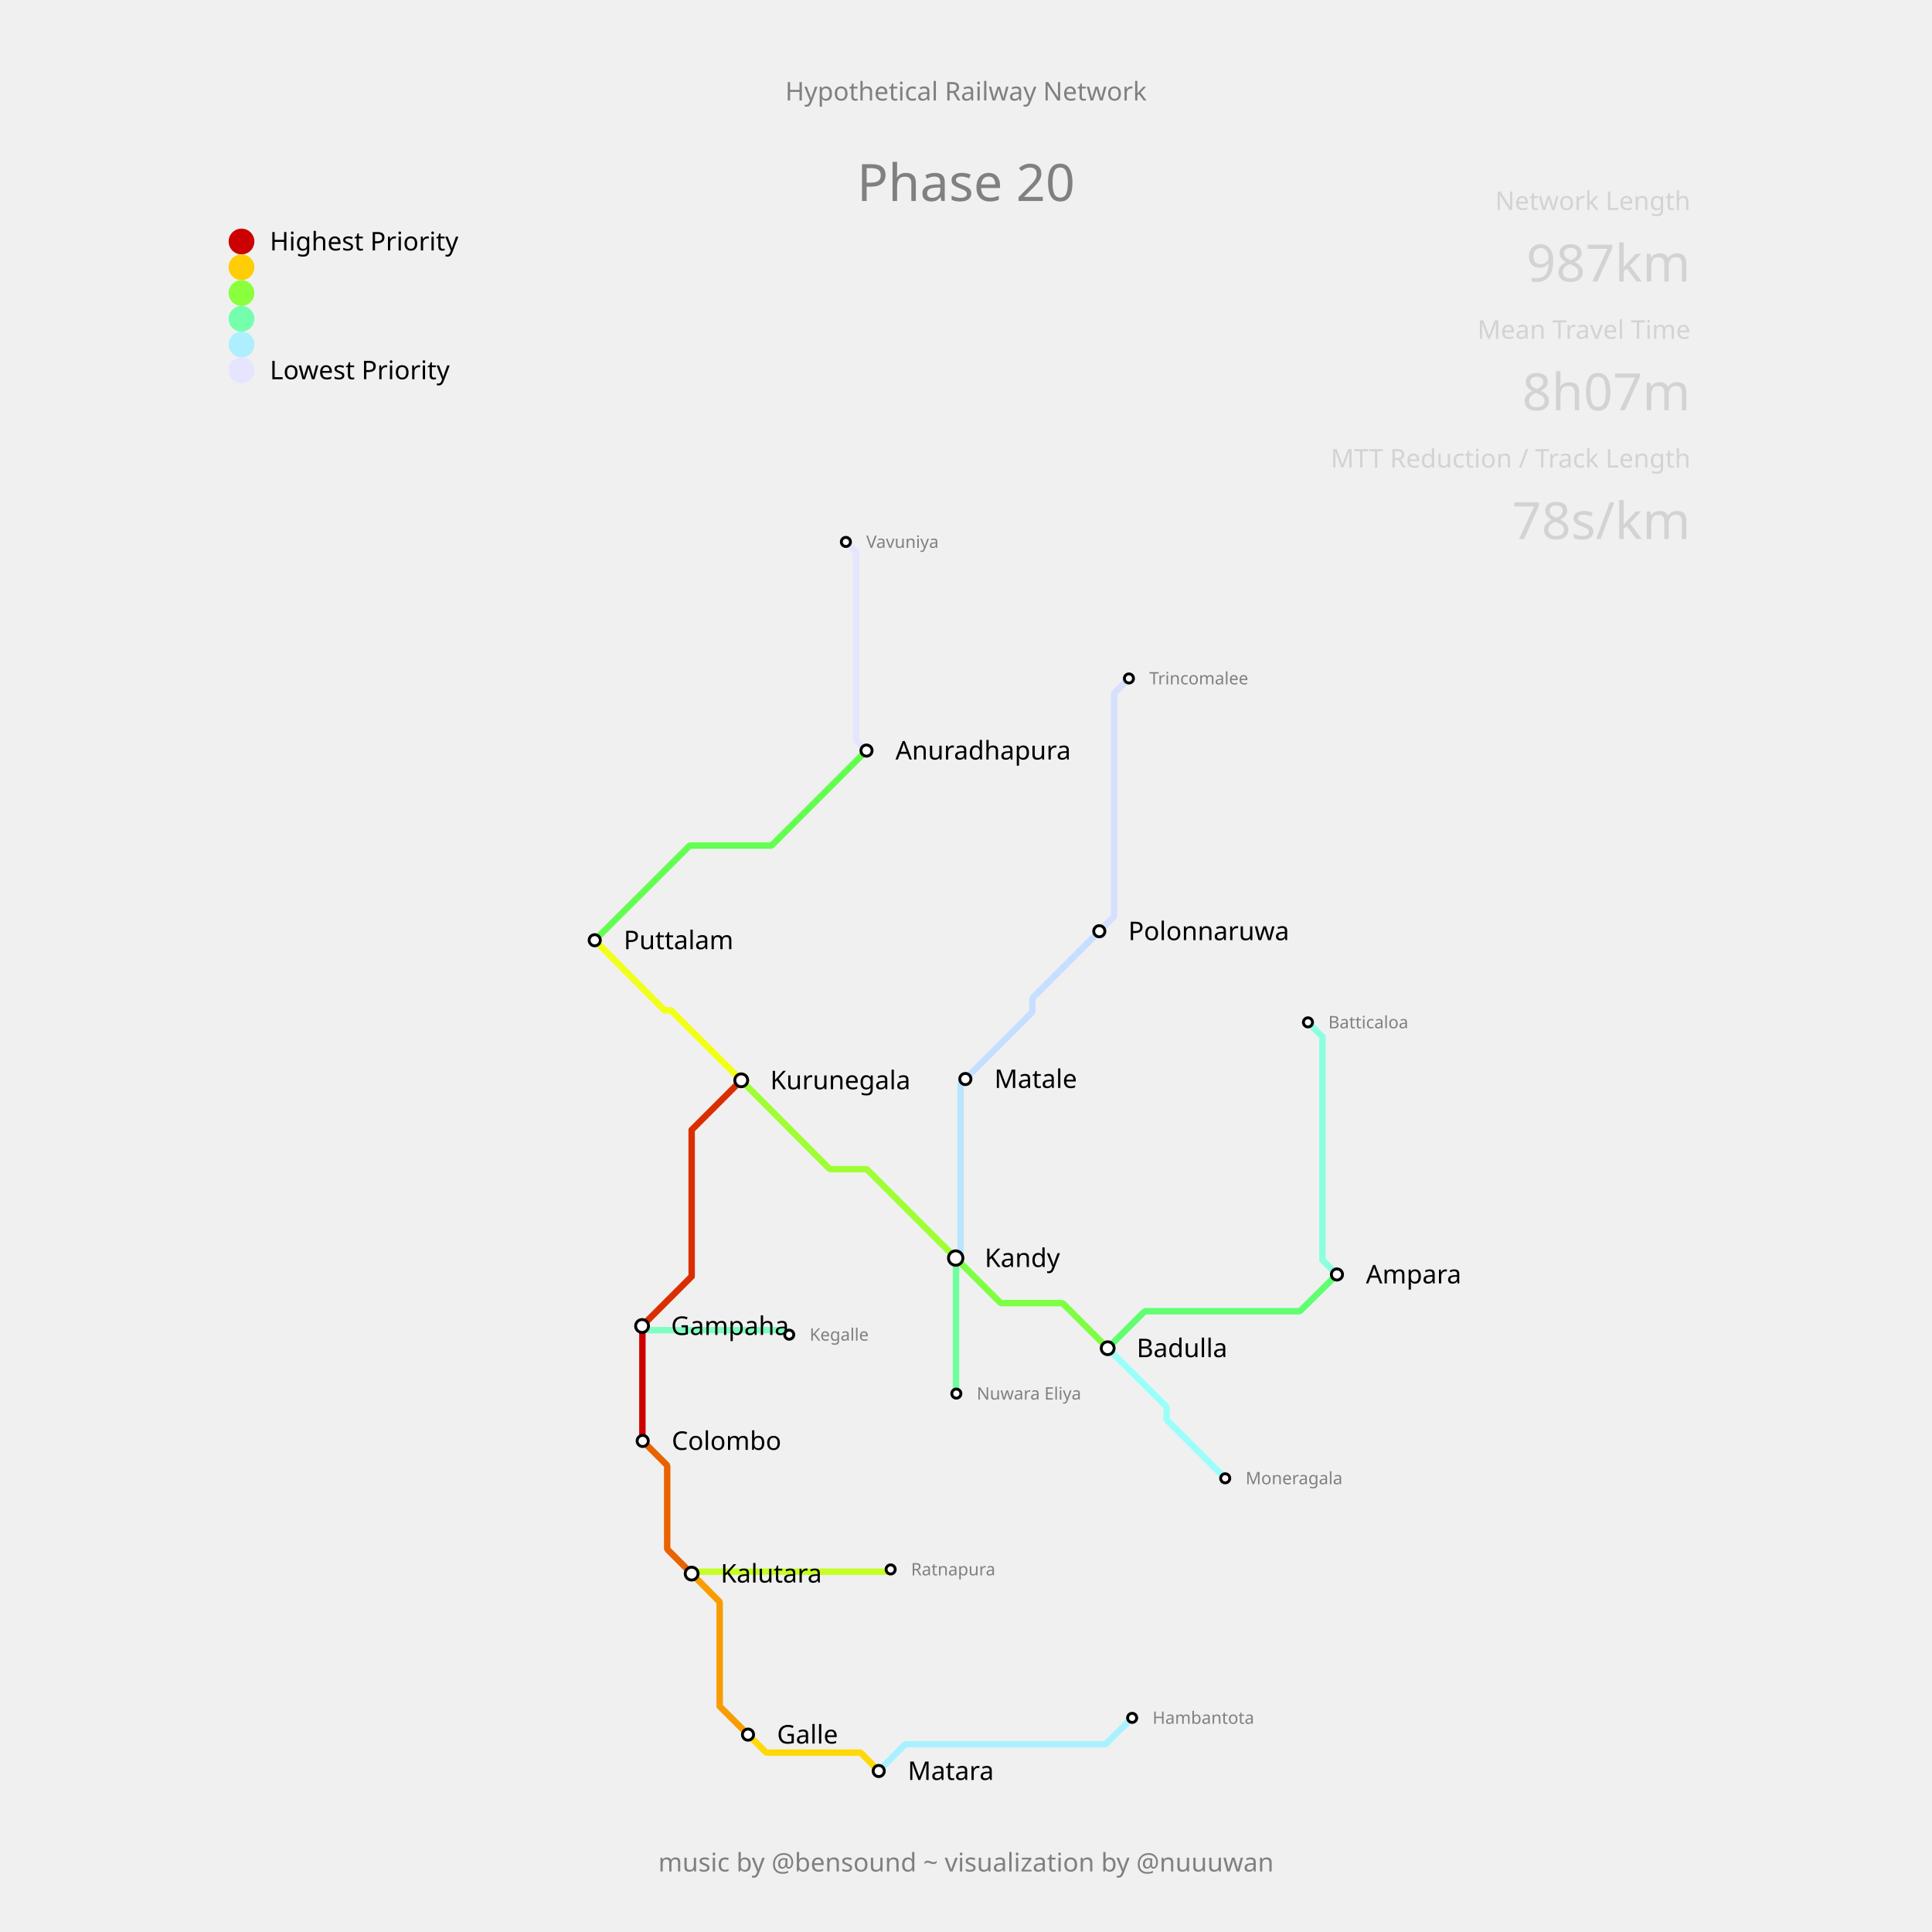
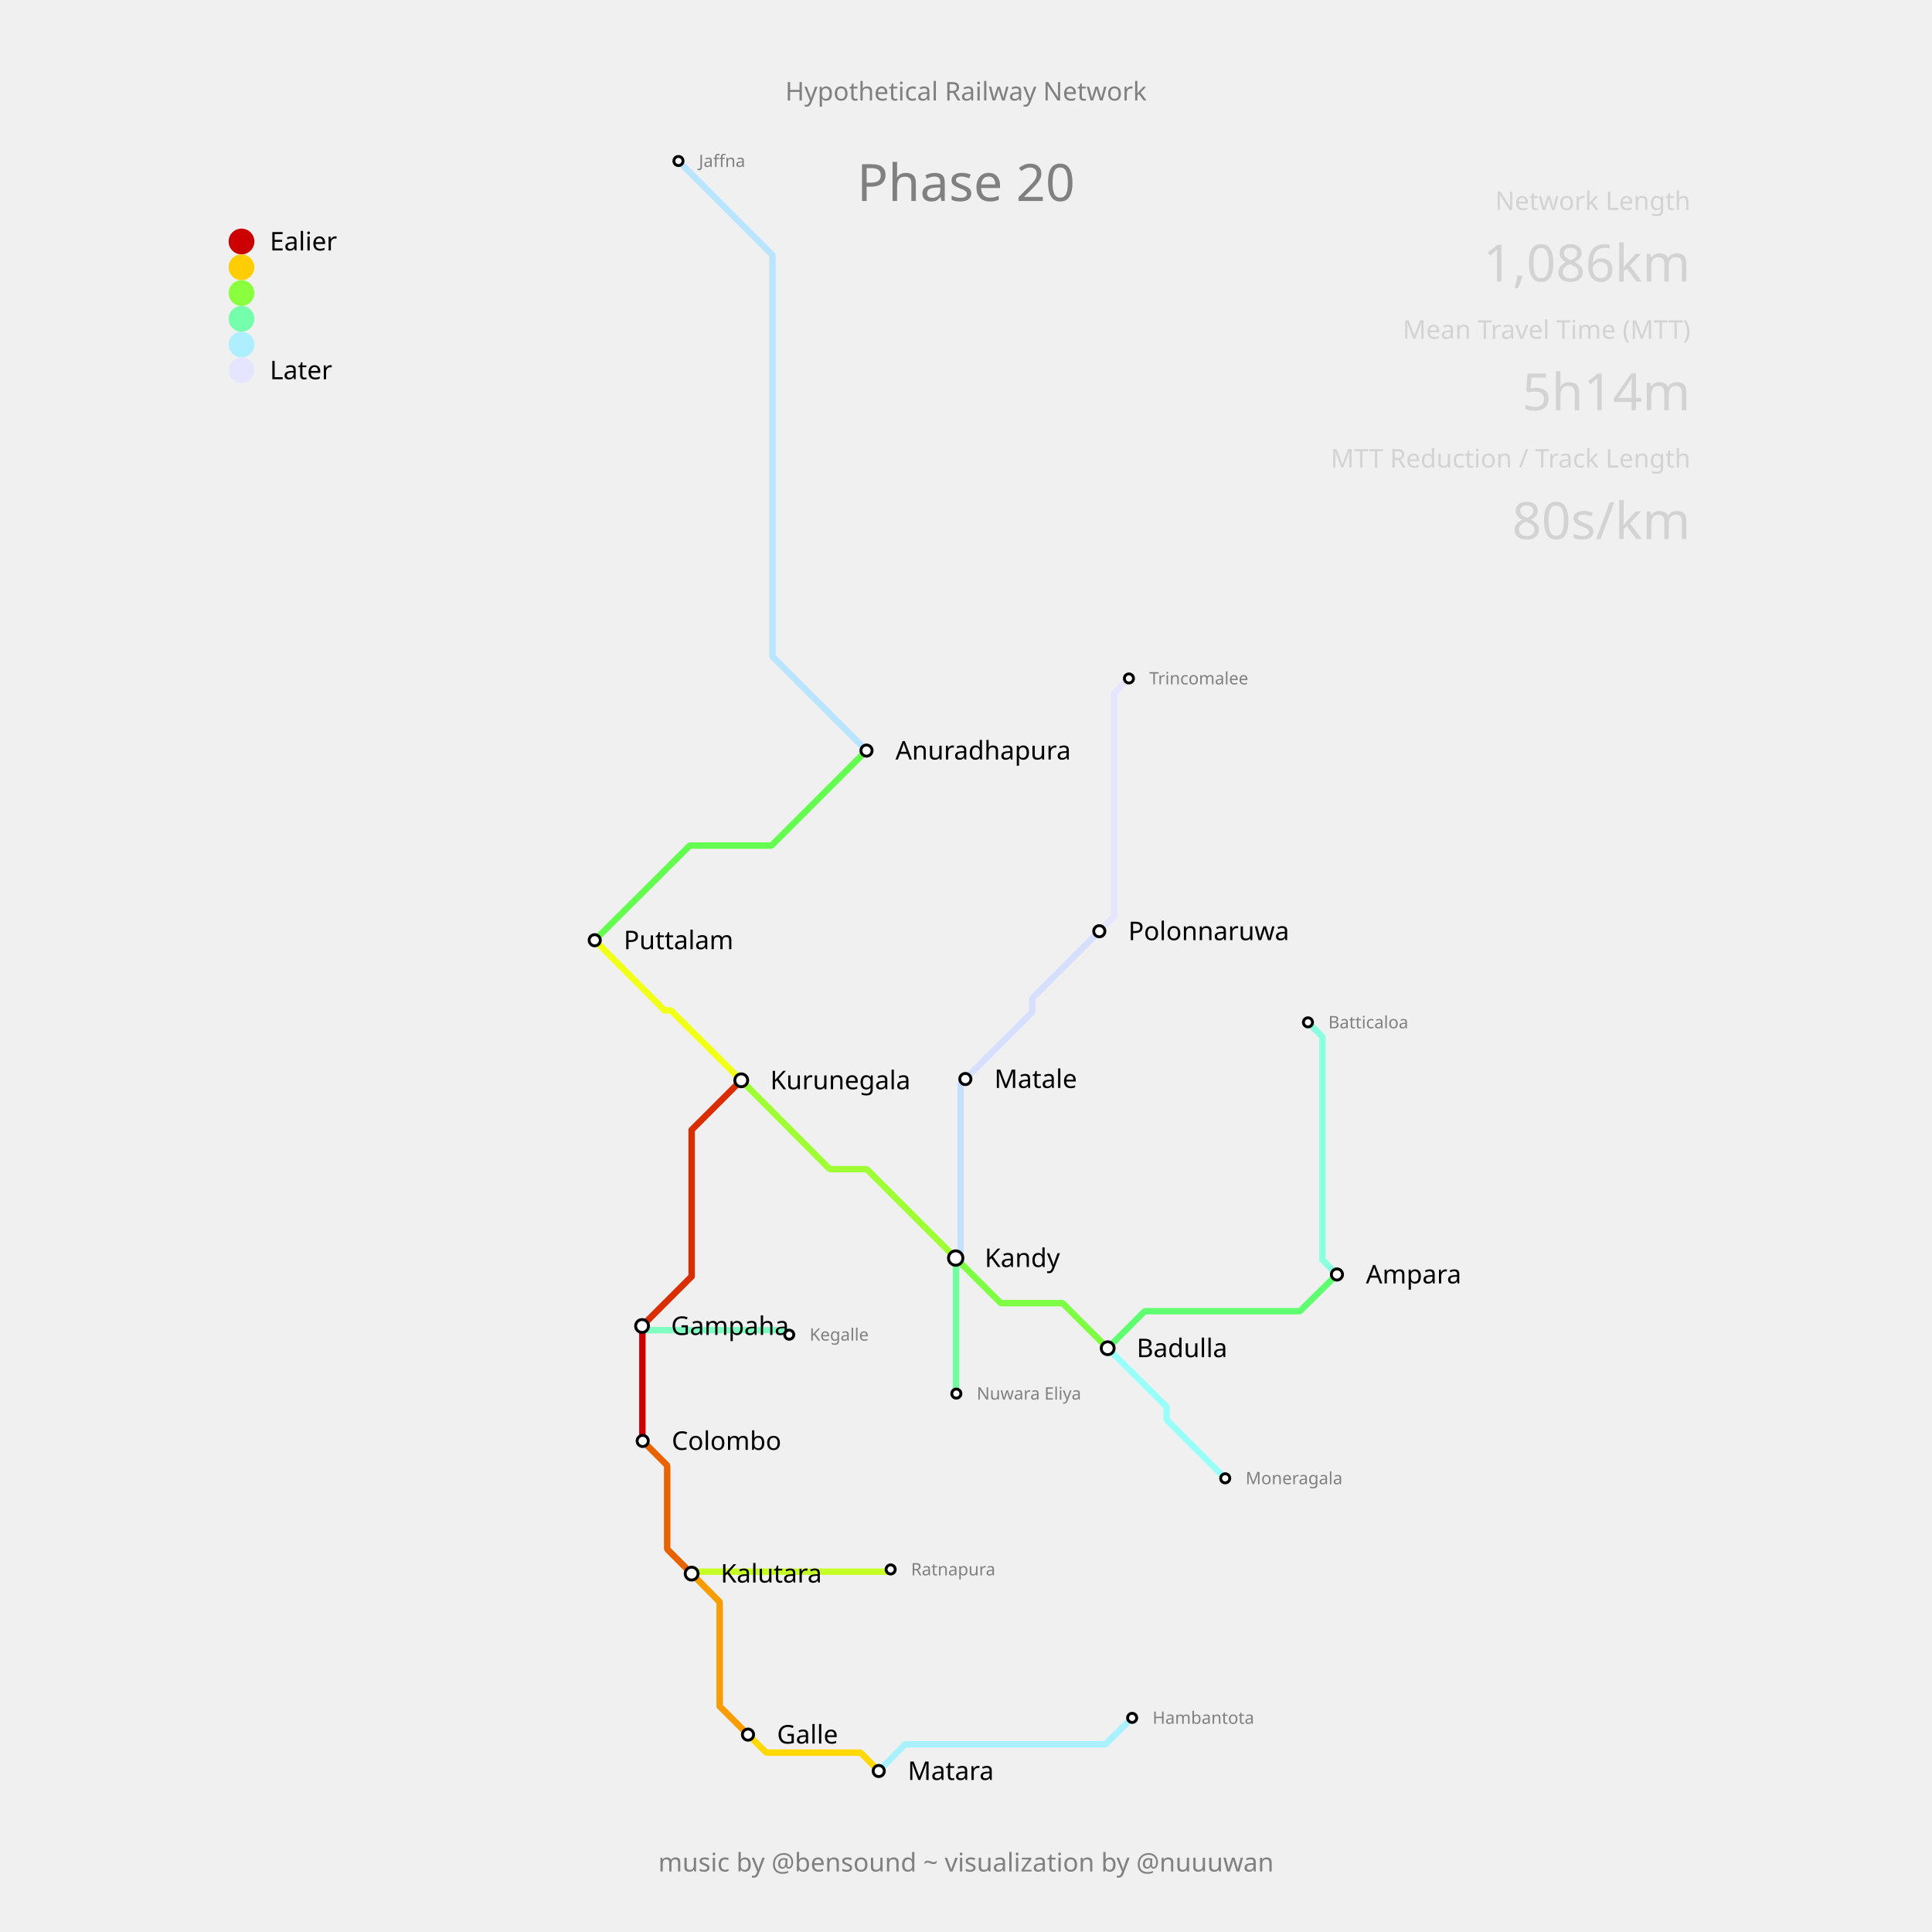
<svg xmlns="http://www.w3.org/2000/svg" width="6000" height="6000" padding="500">
  <g>
    <circle r="40" fill="#cc0000" stroke="none" stroke-width="9.0" cx="750.0" cy-offset="750.0" cy="750.0" />
-     <text fill="black" stroke="none" font-size="80" font-family="p22" font-weight="100" text-anchor="start" dominant-baseline="middle" x="838.0" y="750.0">Highest Priority</text>
+     <text fill="black" stroke="none" font-size="80" font-family="p22" font-weight="100" text-anchor="start" dominant-baseline="middle" x="838.0" y="750.0">Ealier</text>
    <circle r="40" fill="#ffcd05" stroke="none" stroke-width="9.0" cx="750.0" cy-offset="750.0" cy="830.0" />
    <text fill="black" stroke="none" font-size="80" font-family="p22" font-weight="100" text-anchor="start" dominant-baseline="middle" x="838.0" y="830.0" />
    <circle r="40" fill="#8aff3d" stroke="none" stroke-width="9.0" cx="750.0" cy-offset="750.0" cy="910.0" />
    <text fill="black" stroke="none" font-size="80" font-family="p22" font-weight="100" text-anchor="start" dominant-baseline="middle" x="838.0" y="910.0" />
    <circle r="40" fill="#75ffac" stroke="none" stroke-width="9.0" cx="750.0" cy-offset="750.0" cy="990.0" />
    <text fill="black" stroke="none" font-size="80" font-family="p22" font-weight="100" text-anchor="start" dominant-baseline="middle" x="838.0" y="990.0" />
    <circle r="40" fill="#adeeff" stroke="none" stroke-width="9.0" cx="750.0" cy-offset="750.0" cy="1070.0" />
    <text fill="black" stroke="none" font-size="80" font-family="p22" font-weight="100" text-anchor="start" dominant-baseline="middle" x="838.0" y="1070.0" />
    <circle r="40" fill="#e5e5ff" stroke="none" stroke-width="9.0" cx="750.0" cy-offset="750.0" cy="1150.0" />
-     <text fill="black" stroke="none" font-size="80" font-family="p22" font-weight="100" text-anchor="start" dominant-baseline="middle" x="838.0" y="1150.0">Lowest Priority</text>
+     <text fill="black" stroke="none" font-size="80" font-family="p22" font-weight="100" text-anchor="start" dominant-baseline="middle" x="838.0" y="1150.0">Later</text>
  </g>
  <text x="3000.0" y="250.0" fill="gray" stroke="none" font-size="80" font-family="p22" text-anchor="middle" dominant-baseline="hanging">Hypothetical Railway Network</text>
  <text x="3000.0" y="500" fill="gray" stroke="none" font-size="160" font-family="p22" text-anchor="middle" dominant-baseline="hanging">Phase 20</text>
  <text x="3000.0" y="5750.0" fill="gray" stroke="none" font-size="80" font-family="p22" text-anchor="middle" dominant-baseline="hanging">music by @bensound ~ visualization by @nuuuwan</text>
  <text x="5250.0" y="590.0" fill="lightgrey" stroke="none" font-size="80.0" font-family="p22" text-anchor="end" dominant-baseline="hanging">Network Length</text>
-   <text x="5250.0" y="750.0" fill="lightgrey" stroke="none" font-size="160" font-family="p22" text-anchor="end" dominant-baseline="hanging">987km</text>
-   <text x="5250.0" y="990.0" fill="lightgrey" stroke="none" font-size="80.0" font-family="p22" text-anchor="end" dominant-baseline="hanging">Mean Travel Time</text>
-   <text x="5250.0" y="1150.0" fill="lightgrey" stroke="none" font-size="160" font-family="p22" text-anchor="end" dominant-baseline="hanging">8h07m</text>
+   <text x="5250.0" y="750.0" fill="lightgrey" stroke="none" font-size="160" font-family="p22" text-anchor="end" dominant-baseline="hanging">1,086km</text>
+   <text x="5250.0" y="990.0" fill="lightgrey" stroke="none" font-size="80.0" font-family="p22" text-anchor="end" dominant-baseline="hanging">Mean Travel Time (MTT)</text>
+   <text x="5250.0" y="1150.0" fill="lightgrey" stroke="none" font-size="160" font-family="p22" text-anchor="end" dominant-baseline="hanging">5h14m</text>
  <text x="5250.0" y="1390.0" fill="lightgrey" stroke="none" font-size="80.0" font-family="p22" text-anchor="end" dominant-baseline="hanging">MTT Reduction / Track Length</text>
-   <text x="5250.0" y="1550.0" fill="lightgrey" stroke="none" font-size="160" font-family="p22" text-anchor="end" dominant-baseline="hanging">78s/km</text>
-   <path fill="none" stroke="#e5e5ff" stroke-width="20" stroke-opacity="1" d="M 2627.0,1683.0 L 2657.939,1713.939 C 2657.943,1713.943 2659.0,1716.495 2659.0,1716.5 L 2659.0,2297.5 C 2659.0,2297.505 2660.057,2300.057 2660.061,2300.061 L 2691.0,2331.0" />
-   <path fill="none" stroke="#d6dffe" stroke-width="20" stroke-opacity="1" d="M 3506.0,2107.0 L 3461.061,2151.939 C 3461.057,2151.943 3460.0,2154.495 3460.0,2154.5 L 3460.0,2844.5 C 3460.0,2844.505 3458.943,2847.057 3458.939,2847.061 L 3414.0,2892.0" />
-   <path fill="none" stroke="#c7dfff" stroke-width="20" stroke-opacity="1" d="M 2998.0,3351.0 L 3204.939,3144.061 C 3204.943,3144.057 3206.0,3141.505 3206.0,3141.5 L 3206.0,3101.5 C 3206.0,3101.495 3207.057,3098.943 3207.061,3098.939 L 3414.0,2892.0" />
-   <path fill="none" stroke="#b9e5ff" stroke-width="20" stroke-opacity="1" d="M 2968.0,3907.0 L 2982.25,3892.75 C 2982.253,3892.747 2983.0,3890.943 2983.0,3890.939 L 2983.0,3367.061 C 2983.0,3367.057 2983.747,3365.253 2983.75,3365.25 L 2998.0,3351.0" />
+   <text x="5250.0" y="1550.0" fill="lightgrey" stroke="none" font-size="160" font-family="p22" text-anchor="end" dominant-baseline="hanging">80s/km</text>
+   <path fill="none" stroke="#e5e5ff" stroke-width="20" stroke-opacity="1" d="M 3506.0,2107.0 L 3461.061,2151.939 C 3461.057,2151.943 3460.0,2154.495 3460.0,2154.5 L 3460.0,2844.5 C 3460.0,2844.505 3458.943,2847.057 3458.939,2847.061 L 3414.0,2892.0" />
+   <path fill="none" stroke="#d6dffe" stroke-width="20" stroke-opacity="1" d="M 2998.0,3351.0 L 3204.939,3144.061 C 3204.943,3144.057 3206.0,3141.505 3206.0,3141.5 L 3206.0,3101.5 C 3206.0,3101.495 3207.057,3098.943 3207.061,3098.939 L 3414.0,2892.0" />
+   <path fill="none" stroke="#c7dfff" stroke-width="20" stroke-opacity="1" d="M 2968.0,3907.0 L 2982.25,3892.75 C 2982.253,3892.747 2983.0,3890.943 2983.0,3890.939 L 2983.0,3367.061 C 2983.0,3367.057 2983.747,3365.253 2983.75,3365.25 L 2998.0,3351.0" />
+   <path fill="none" stroke="#b9e5ff" stroke-width="20" stroke-opacity="1" d="M 2107.0,500.0 L 2397.939,790.939 C 2397.943,790.943 2399.0,793.495 2399.0,793.5 L 2399.0,2037.5 C 2399.0,2037.505 2400.057,2040.057 2400.061,2040.061 L 2691.0,2331.0" />
  <path fill="none" stroke="#aaf1ff" stroke-width="20" stroke-opacity="1" d="M 2729.0,5500.0 L 2809.946,5418.067 C 2809.949,5418.064 2812.495,5417.0 2812.5,5417.0 L 3431.5,5417.0 C 3431.505,5417.0 3434.064,5415.949 3434.067,5415.946 L 3516.0,5335.0" />
  <path fill="none" stroke="#9bfff9" stroke-width="20" stroke-opacity="1" d="M 3440.0,4187.0 L 3621.936,4367.942 C 3621.94,4367.946 3623.0,4370.495 3623.0,4370.5 L 3623.0,4407.5 C 3623.0,4407.505 3624.057,4410.057 3624.061,4410.061 L 3805.0,4591.0" />
  <path fill="none" stroke="#8cffe0" stroke-width="20" stroke-opacity="1" d="M 4062.0,3175.0 L 4105.939,3218.939 C 4105.943,3218.943 4107.0,3221.495 4107.0,3221.5 L 4107.0,3911.5 C 4107.0,3911.505 4108.057,3914.057 4108.061,3914.061 L 4152.0,3958.0" />
  <path fill="none" stroke="#7effc1" stroke-width="20" stroke-opacity="1" d="M 1994.0,4118.0 L 2007.3,4130.35 C 2007.302,4130.352 2008.952,4131.0 2008.955,4131.0 L 2437.045,4131.0 C 2437.048,4131.0 2438.648,4131.698 2438.65,4131.7 L 2451.0,4145.0" />
  <path fill="none" stroke="#6fff9c" stroke-width="20" stroke-opacity="1" d="M 2968.0,3907.0 L 2968.95,3907.95 C 2968.95,3907.95 2969.0,3908.07 2969.0,3908.071 L 2969.0,4326.929 C 2969.0,4326.93 2969.05,4327.05 2969.05,4327.05 L 2970.0,4328.0" />
  <path fill="none" stroke="#60ff71" stroke-width="20" stroke-opacity="1" d="M 4152.0,3958.0 L 4038.065,4070.944 C 4038.062,4070.948 4035.505,4072.0 4035.5,4072.0 L 3556.5,4072.0 C 3556.495,4072.0 3553.943,4073.057 3553.939,4073.061 L 3440.0,4187.0" />
  <path fill="none" stroke="#64fe51" stroke-width="20" stroke-opacity="1" d="M 1847.0,2920.0 L 2140.938,2627.059 C 2140.941,2627.055 2143.495,2626.0 2143.5,2626.0 L 2394.5,2626.0 C 2394.505,2626.0 2397.057,2624.943 2397.061,2624.939 L 2691.0,2331.0" />
  <path fill="none" stroke="#7eff43" stroke-width="20" stroke-opacity="1" d="M 2968.0,3907.0 L 3106.939,4045.939 C 3106.943,4045.943 3109.495,4047.0 3109.5,4047.0 L 3298.5,4047.0 C 3298.505,4047.0 3301.057,4048.057 3301.061,4048.061 L 3440.0,4187.0" />
  <path fill="none" stroke="#9ffe34" stroke-width="20" stroke-opacity="1" d="M 2968.0,3907.0 L 2693.061,3632.061 C 2693.057,3632.057 2690.505,3631.0 2690.5,3631.0 L 2578.5,3631.0 C 2578.495,3631.0 2575.945,3629.941 2575.941,3629.937 L 2302.0,3355.0" />
  <path fill="none" stroke="#c5ff25" stroke-width="20" stroke-opacity="1" d="M 2148.0,4887.0 L 2153.7,4881.3 C 2153.701,4881.299 2154.423,4881.0 2154.424,4881.0 L 2758.505,4881.0 C 2758.507,4881.0 2759.349,4880.651 2759.35,4880.65 L 2766.0,4874.0" />
  <path fill="none" stroke="#f2ff16" stroke-width="20" stroke-opacity="1" d="M 2302.0,3355.0 L 2084.709,3138.705 C 2084.706,3138.703 2083.003,3138.0 2083.0,3138.0 L 2064.95,3138.0 C 2064.947,3138.0 2063.332,3137.329 2063.33,3137.327 L 1847.0,2920.0" />
  <path fill="none" stroke="#ffd808" stroke-width="20" stroke-opacity="1" d="M 2323.0,5387.0 L 2378.93,5441.949 C 2378.934,5441.952 2381.495,5443.0 2381.5,5443.0 L 2671.5,5443.0 C 2671.505,5443.0 2674.048,5444.066 2674.051,5444.07 L 2729.0,5500.0" />
  <path fill="none" stroke="#f89c00" stroke-width="20" stroke-opacity="1" d="M 2148.0,4887.0 L 2233.945,4973.933 C 2233.949,4973.937 2235.0,4976.495 2235.0,4976.5 L 2235.0,5297.5 C 2235.0,5297.505 2236.057,5300.057 2236.061,5300.061 L 2323.0,5387.0" />
  <path fill="none" stroke="#e96200" stroke-width="20" stroke-opacity="1" d="M 1996.0,4475.0 L 2070.939,4549.939 C 2070.943,4549.943 2072.0,4552.495 2072.0,4552.5 L 2072.0,4809.5 C 2072.0,4809.505 2073.057,4812.057 2073.061,4812.061 L 2148.0,4887.0" />
  <path fill="none" stroke="#da2e00" stroke-width="20" stroke-opacity="1" d="M 1994.0,4118.0 L 2146.939,3965.061 C 2146.943,3965.057 2148.0,3962.505 2148.0,3962.5 L 2148.0,3510.5 C 2148.0,3510.495 2149.057,3507.943 2149.061,3507.939 L 2302.0,3355.0" />
  <path fill="none" stroke="#cc0000" stroke-width="20" stroke-opacity="1" d="M 1996.0,4475.0 L 1995.05,4475.0 C 1995.05,4475.0 1995.0,4474.95 1995.0,4474.95 L 1995.0,4119.071 C 1995.0,4119.07 1994.95,4118.95 1994.95,4118.95 L 1994.0,4118.0" />
  <g>
    <circle r="17.321" fill="white" stroke="black" stroke-width="9.0" cx="1996" cy="4475" />
    <text fill="black" stroke="none" font-size="80" font-family="p22" font-weight="100" text-anchor="start" dominant-baseline="middle" x="2086" y="4475">Colombo</text>
  </g>
  <g>
    <circle r="20.0" fill="white" stroke="black" stroke-width="9.0" cx="1994" cy="4118" />
    <text fill="black" stroke="none" font-size="80" font-family="p22" font-weight="100" text-anchor="start" dominant-baseline="middle" x="2084" y="4118">Gampaha</text>
  </g>
  <g>
    <circle r="20.0" fill="white" stroke="black" stroke-width="9.0" cx="2148" cy="4887" />
    <text fill="black" stroke="none" font-size="80" font-family="p22" font-weight="100" text-anchor="start" dominant-baseline="middle" x="2238" y="4887">Kalutara</text>
  </g>
  <g>
    <circle r="22.361" fill="white" stroke="black" stroke-width="9.0" cx="2968" cy="3907" />
    <text fill="black" stroke="none" font-size="80" font-family="p22" font-weight="100" text-anchor="start" dominant-baseline="middle" x="3058" y="3907">Kandy</text>
  </g>
  <g>
    <circle r="17.321" fill="white" stroke="black" stroke-width="9.0" cx="2998" cy="3351" />
    <text fill="black" stroke="none" font-size="80" font-family="p22" font-weight="100" text-anchor="start" dominant-baseline="middle" x="3088" y="3351">Matale</text>
  </g>
  <g>
    <circle r="14.142" fill="white" stroke="black" stroke-width="9.0" cx="2970" cy="4328" />
    <text fill="gray" stroke="none" font-size="53.333" font-family="p22" font-weight="100" text-anchor="start" dominant-baseline="middle" x="3033.333" y="4328">Nuwara Eliya</text>
  </g>
  <g>
    <circle r="17.321" fill="white" stroke="black" stroke-width="9.0" cx="2323" cy="5387" />
    <text fill="black" stroke="none" font-size="80" font-family="p22" font-weight="100" text-anchor="start" dominant-baseline="middle" x="2413" y="5387">Galle</text>
  </g>
  <g>
    <circle r="17.321" fill="white" stroke="black" stroke-width="9.0" cx="2729" cy="5500" />
    <text fill="black" stroke="none" font-size="80" font-family="p22" font-weight="100" text-anchor="start" dominant-baseline="middle" x="2819" y="5500">Matara</text>
  </g>
  <g>
    <circle r="14.142" fill="white" stroke="black" stroke-width="9.0" cx="3516" cy="5335" />
    <text fill="gray" stroke="none" font-size="53.333" font-family="p22" font-weight="100" text-anchor="start" dominant-baseline="middle" x="3579.333" y="5335">Hambantota</text>
  </g>
  <g>
-     <circle r="14.142" fill="white" stroke="black" stroke-width="9.0" cx="2627" cy="1683" />
-     <text fill="gray" stroke="none" font-size="53.333" font-family="p22" font-weight="100" text-anchor="start" dominant-baseline="middle" x="2690.333" y="1683">Vavuniya</text>
+     <circle r="14.142" fill="white" stroke="black" stroke-width="9.0" cx="2107" cy="500" />
+     <text fill="gray" stroke="none" font-size="53.333" font-family="p22" font-weight="100" text-anchor="start" dominant-baseline="middle" x="2170.333" y="500">Jaffna</text>
  </g>
  <g>
    <circle r="14.142" fill="white" stroke="black" stroke-width="9.0" cx="4062" cy="3175" />
    <text fill="gray" stroke="none" font-size="53.333" font-family="p22" font-weight="100" text-anchor="start" dominant-baseline="middle" x="4125.333" y="3175">Batticaloa</text>
  </g>
  <g>
    <circle r="17.321" fill="white" stroke="black" stroke-width="9.0" cx="4152" cy="3958" />
    <text fill="black" stroke="none" font-size="80" font-family="p22" font-weight="100" text-anchor="start" dominant-baseline="middle" x="4242" y="3958">Ampara</text>
  </g>
  <g>
    <circle r="14.142" fill="white" stroke="black" stroke-width="9.0" cx="3506" cy="2107" />
    <text fill="gray" stroke="none" font-size="53.333" font-family="p22" font-weight="100" text-anchor="start" dominant-baseline="middle" x="3569.333" y="2107">Trincomalee</text>
  </g>
  <g>
    <circle r="20.0" fill="white" stroke="black" stroke-width="9.0" cx="2302" cy="3355" />
    <text fill="black" stroke="none" font-size="80" font-family="p22" font-weight="100" text-anchor="start" dominant-baseline="middle" x="2392" y="3355">Kurunegala</text>
  </g>
  <g>
    <circle r="17.321" fill="white" stroke="black" stroke-width="9.0" cx="1847" cy="2920" />
    <text fill="black" stroke="none" font-size="80" font-family="p22" font-weight="100" text-anchor="start" dominant-baseline="middle" x="1937" y="2920">Puttalam</text>
  </g>
  <g>
    <circle r="17.321" fill="white" stroke="black" stroke-width="9.0" cx="2691" cy="2331" />
    <text fill="black" stroke="none" font-size="80" font-family="p22" font-weight="100" text-anchor="start" dominant-baseline="middle" x="2781" y="2331">Anuradhapura</text>
  </g>
  <g>
    <circle r="17.321" fill="white" stroke="black" stroke-width="9.0" cx="3414" cy="2892" />
    <text fill="black" stroke="none" font-size="80" font-family="p22" font-weight="100" text-anchor="start" dominant-baseline="middle" x="3504" y="2892">Polonnaruwa</text>
  </g>
  <g>
    <circle r="20.0" fill="white" stroke="black" stroke-width="9.0" cx="3440" cy="4187" />
    <text fill="black" stroke="none" font-size="80" font-family="p22" font-weight="100" text-anchor="start" dominant-baseline="middle" x="3530" y="4187">Badulla</text>
  </g>
  <g>
    <circle r="14.142" fill="white" stroke="black" stroke-width="9.0" cx="3805" cy="4591" />
    <text fill="gray" stroke="none" font-size="53.333" font-family="p22" font-weight="100" text-anchor="start" dominant-baseline="middle" x="3868.333" y="4591">Moneragala</text>
  </g>
  <g>
    <circle r="14.142" fill="white" stroke="black" stroke-width="9.0" cx="2766" cy="4874" />
    <text fill="gray" stroke="none" font-size="53.333" font-family="p22" font-weight="100" text-anchor="start" dominant-baseline="middle" x="2829.333" y="4874">Ratnapura</text>
  </g>
  <g>
    <circle r="14.142" fill="white" stroke="black" stroke-width="9.0" cx="2451" cy="4145" />
    <text fill="gray" stroke="none" font-size="53.333" font-family="p22" font-weight="100" text-anchor="start" dominant-baseline="middle" x="2514.333" y="4145">Kegalle</text>
  </g>
</svg>
